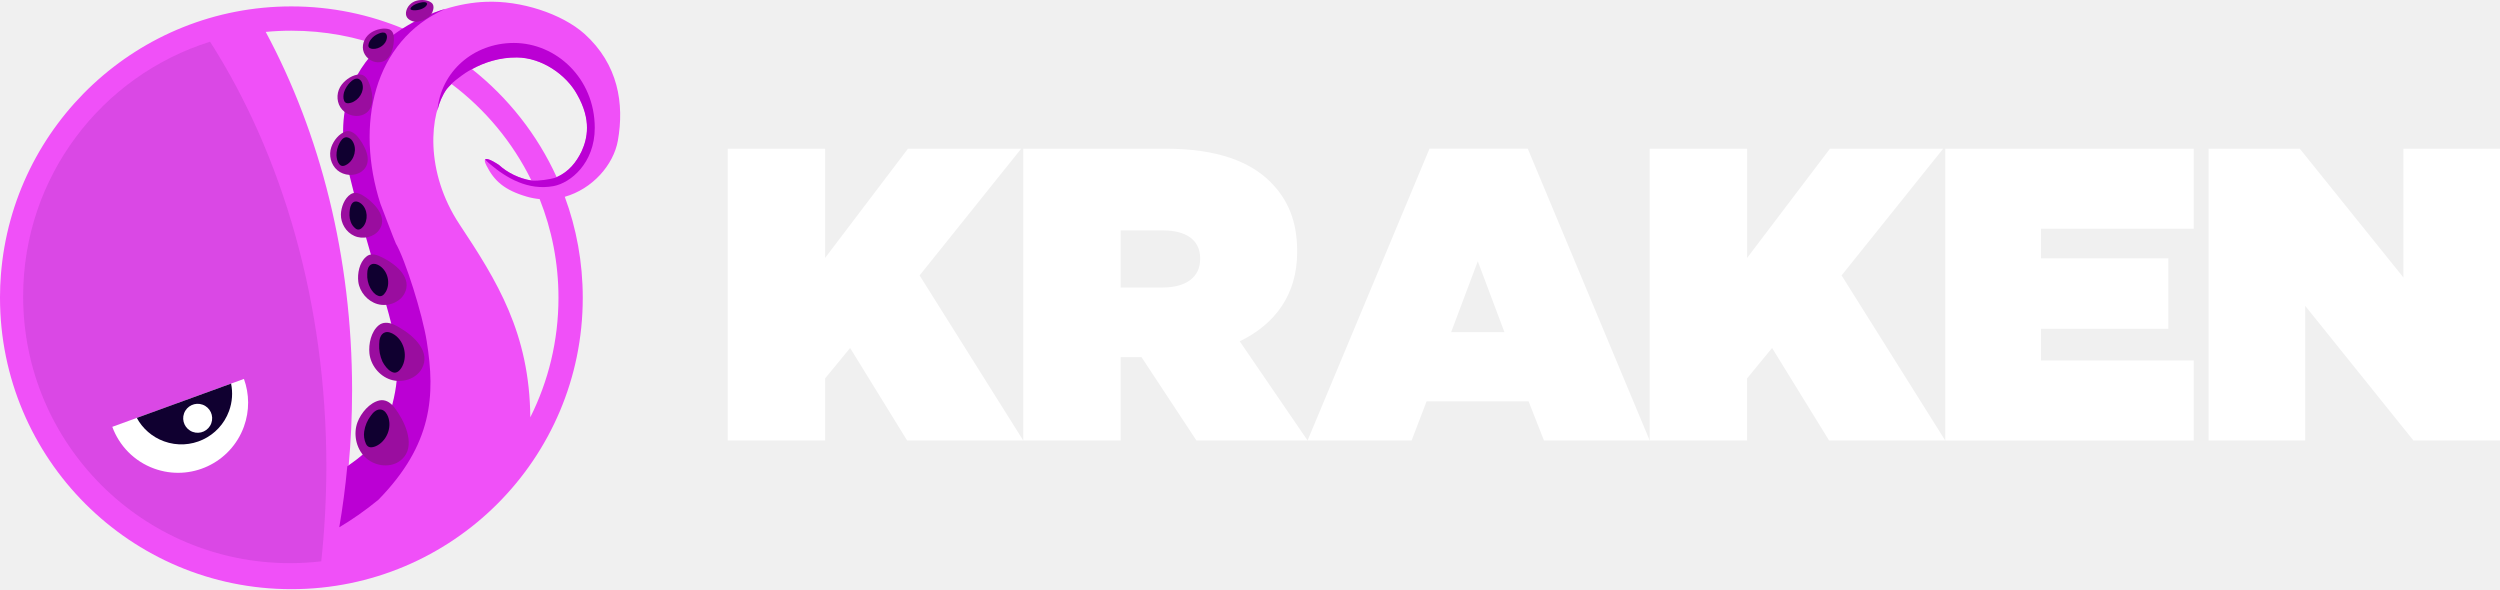
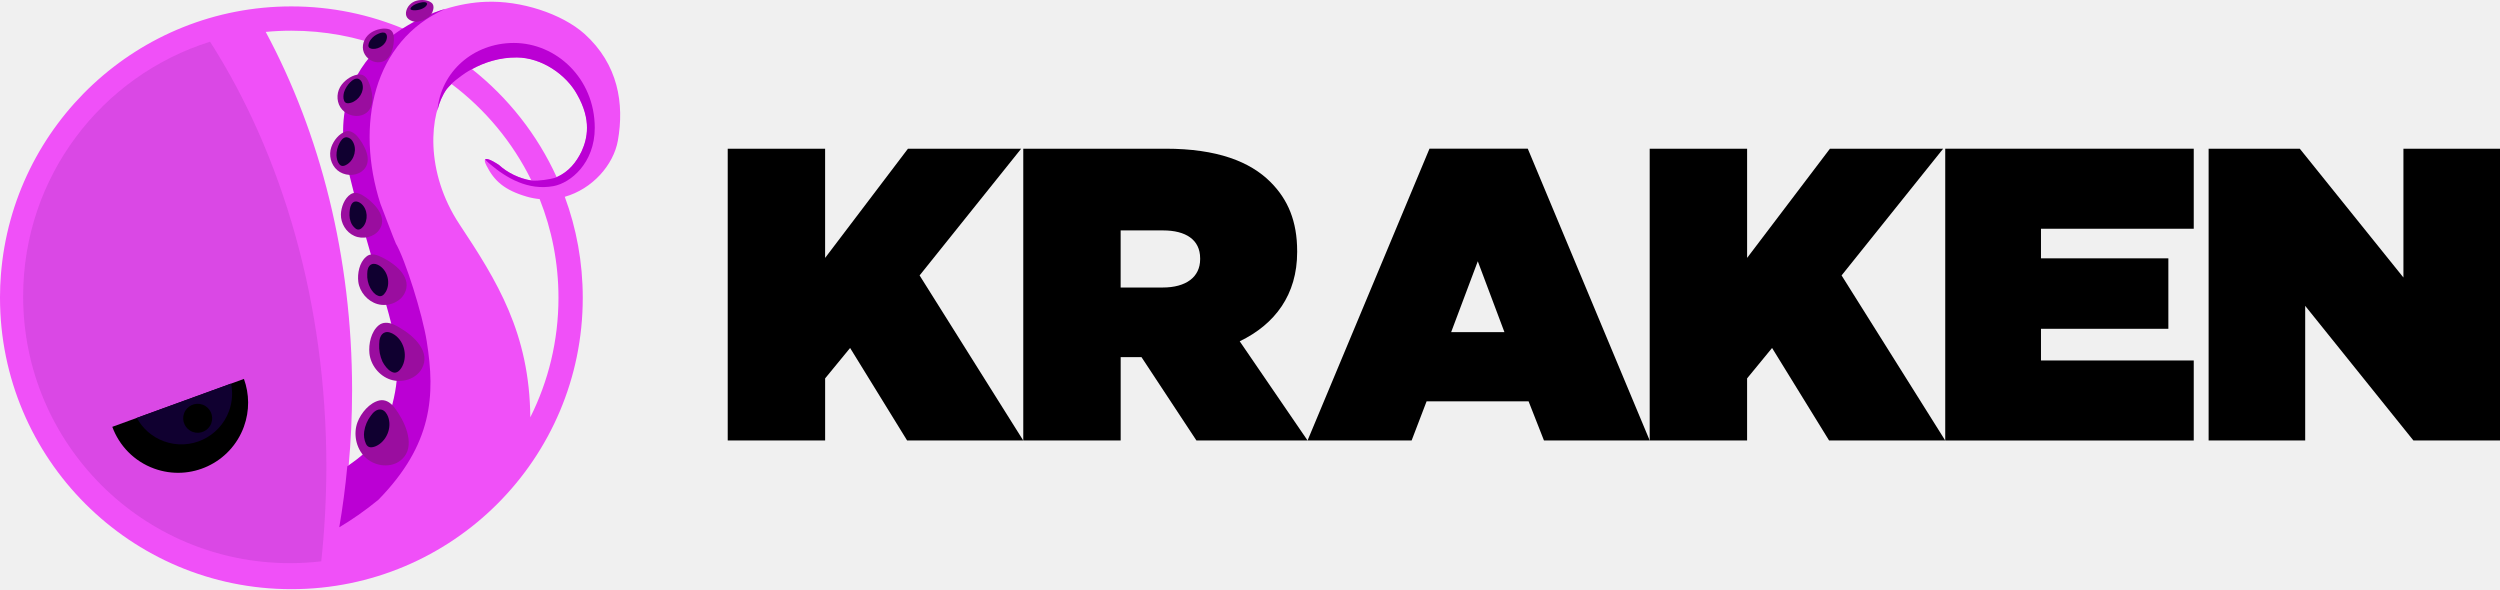
<svg xmlns="http://www.w3.org/2000/svg" id="Layer_1" data-name="Layer 1" viewBox="0 0 1596.45 376.22">
  <defs>
    <style>
      .cls-1, .cls-2, .cls-3 {
        fill: #100030;
      }

      .cls-2, .cls-4 {
        fill-rule: evenodd;
      }

      .cls-5 {
        fill: #bb00d4;
-       }
- 
-       .cls-6 {
-         fill: #fff;
      }

      .cls-4 {
        fill: #f050f8;
      }

      .cls-3 {
        opacity: .1;
      }

      .cls-7 {
        fill: #9a0d9f;
      }
    </style>
  </defs>
  <g>
    <path class="cls-4" d="M246.49,30.61c-18.78-7.12-39.15-11.01-60.42-11.01-5.53,0-11,.26-16.39.78,34.73,64.57,55.16,143.55,55.16,228.84,0,16.36-.75,32.5-2.21,48.34,8.07-5.52,14.99-11.27,18.47-15.79,5.52-7.13,8.3-14.02,11.29-27.26,4.47-20.25,2.21-37.55-8.31-70.81-7.75-24.26-14.26-53.81-16.71-76.04-1.26-12.41-.25-28.98,3.12-40.72,2.44-8.51,7.03-24.51,16.01-36.32ZM355.51,113.17c7.96-3.61,12.54-9.54,15.95-16.49,3.68-8.17,6.48-20-2.92-36.46-6.85-12.47-22.43-23.44-38.44-23.58-11.21-.1-21.02,3.25-28.73,7.47,23.12,18.28,41.79,41.92,54.14,69.06ZM338.65,266.45c-.51-53.76-21.18-86.93-45.22-123.19-22.25-33.56-19.38-70.67-8.17-86.42.79-.96,1.81-2.06,3.03-3.24,21.54,16.15,39.13,37.28,51.07,61.67-7.64-1.19-15.33-4.96-20.68-9.9,0,0-12.73-8.78-8.09.24,4.93,9.87,11.46,15.77,25.83,19.97,2.76.8,5.5,1.3,8.19,1.55,7.75,19.49,12.02,40.75,12.02,63.01,0,27.43-6.47,53.34-17.97,76.3ZM360.65,125.67c17.64-4.98,31.17-20.37,33.92-35.94,4.13-23.42.3-48.61-21.38-68.15-14.5-12.87-40.67-21.4-63.15-20.41-15.74.54-36.8,6.15-51.46,17.59-22.29-9.44-46.8-14.67-72.53-14.67C88.27,4.09,8.09,79.54.58,175.41c-.38,4.68-.58,9.41-.58,14.18v.28s0,.29,0,.29c0,102.76,83.3,186.07,186.07,186.07s186.07-83.3,186.07-186.07c0-22.67-4.05-44.39-11.48-64.48Z" />
    <path class="cls-3" d="M205.14,358.45c2.14-19.84,3.25-40.14,3.25-60.79,0-103.87-28.03-198.73-74.24-271.03C64.97,48.31,14.78,112.91,14.78,189.24c0,94.09,76.28,170.37,170.37,170.37,6.76,0,13.43-.39,19.99-1.16Z" />
    <path class="cls-6" d="M71.71,272.56c4.38,11.95,13.81,21.96,26.71,26.66,23.21,8.45,48.87-3.52,57.32-26.73,3.73-10.26,3.48-21,.03-30.52l-84.05,30.59Z" />
    <path class="cls-2" d="M134.93,270.28c-1.75,4.8-7.06,7.28-11.86,5.53-4.8-1.75-7.28-7.06-5.53-11.86,1.75-4.8,7.06-7.28,11.86-5.53,4.8,1.75,7.28,7.06,5.53,11.86ZM87.36,266.86c3.64,6.7,9.65,12.15,17.38,14.96,16.81,6.12,35.4-2.55,41.52-19.36,2.12-5.82,2.46-11.86,1.31-17.51l-60.2,21.91Z" />
    <path class="cls-5" d="M216.65,336.71c7.87-4.69,16.22-10.38,24.95-17.54,34.67-35.43,36.46-66.6,30.9-101.23-2.75-17.43-13.7-52.15-19.75-62.5-.5-.85-9.83-25.35-9.83-25.35-16.12-50.15-4.64-104.1,41.55-124.44.37-.16-81.78,21.28-62.41,101.82,5.22,21.72,13.41,51.72,21.16,75.96,10.51,33.22,12.77,50.51,8.3,70.74-2.99,13.22-5.77,20.11-11.28,27.23-4.46,5.78-11.2,11.4-18.46,16.38-1.22,13.19-2.94,26.17-5.12,38.92Z" />
    <path class="cls-5" d="M309.79,101.89c.88.91,1.91,1.87,3.12,2.9,10.33,8.79,24.3,17.06,40.54,14.06,10.86-2,26.35-14.62,26.35-37.21,0-31.64-24.63-54.21-51.69-54.21-25.65,0-46.7,18.23-48.81,43.29,1.23-5.36,3.22-9.96,5.98-13.83.79-.96,1.81-2.06,3.03-3.23,0,0,0-.55,6.31-5.25,3.87-2.88,6.76-4.24,6.76-4.24,7.7-4.22,17.5-7.56,28.69-7.47,15.99.14,31.55,11.09,38.4,23.55,9.39,16.44,6.59,28.26,2.91,36.42-3.41,6.94-7.98,12.87-15.93,16.47,0,0-1.85.97-8.07,1.78-6.21.81-8.07.33-8.07.33-7.64-1.19-15.31-4.95-20.66-9.89,0,0-7.47-5.15-8.87-3.5Z" />
    <path class="cls-7" d="M251.2,259.44c1.12,1.36,2.16,2.79,3.11,4.27,5.96,9.2,11.33,23.92.41,31.08-6.48,4.22-16.03,2.72-21.8-3.06-5.68-5.7-7.36-14.89-4.61-22.16,2.23-5.82,7.65-12.47,14.11-13.89,3.51-.68,6.51,1.13,8.78,3.76Z" />
    <path class="cls-1" d="M232.57,275.48c.56-3.68,2.02-7.13,4.24-10.03,1.53-2.28,4.1-4.56,6.83-3.84,1.98.46,3.32,2.41,4.1,4.3,2.84,7.09-.97,16-7.67,18.98-2.43,1.04-5.11,1.39-6.41-1.52-1.11-2.5-1.49-5.24-1.09-7.89Z" />
    <path class="cls-7" d="M250.89,207.01c1.56.64,3.05,1.41,4.46,2.31,9.03,5.24,20.02,15.36,13.96,26.19-3.64,6.49-12.53,9.32-19.89,6.92-7.36-2.41-12.73-9.36-13.51-16.76-.61-5.97,1.05-13.97,5.95-17.95,2.67-2.17,6-1.87,9.02-.7Z" />
    <path class="cls-1" d="M244.29,231.04c-1.64-3.59-2.38-7.48-2.15-11.35,0-2.94.76-6.33,3.59-7.38,1.95-.79,4.31.23,6.14,1.43,6.75,4.51,8.55,14.54,4.52,21.04-1.52,2.44-3.7,4.26-6.54,2.51-2.45-1.34-4.29-3.94-5.55-6.25Z" />
    <path class="cls-7" d="M241.42,163.21c1.38.55,2.73,1.18,4.05,1.88,8.06,4.28,17.92,12.78,12.79,22.38-3.01,5.77-10.77,8.55-17.23,6.7-6.46-1.85-11.44-7.89-12.23-14.25-.65-5.2.69-12.24,4.88-15.82,2.11-2.05,4.96-1.94,7.74-.9Z" />
    <path class="cls-1" d="M236.48,183.92c-1.48-2.81-2.15-5.94-1.97-9.06.02-2.32.47-5.13,2.83-6.12,1.66-.65,3.5,0,4.93.89,5.57,3.51,7.2,11.51,4.02,16.83-1.21,1.98-2.93,3.53-5.27,2.19-1.97-.8-3.45-2.84-4.54-4.73Z" />
    <path class="cls-7" d="M230.8,124.27c1.11.62,2.18,1.31,3.21,2.05,6.38,4.71,13.68,13.21,7.94,20.74-3.37,4.51-10.42,5.97-15.68,3.59-5.35-2.39-8.68-8.08-8.58-13.7.11-4.49,2.22-10.39,6.27-12.94,2.17-1.4,4.66-.86,6.85.25Z" />
    <path class="cls-1" d="M223.9,141.43c-.93-2.48-.86-5.21-.47-7.91.35-1.97,1.16-4.32,3.16-4.8,1.44-.31,2.93.43,4.07,1.35,4.26,3.57,4.56,10.63,1.23,14.68-1.3,1.48-2.91,2.62-4.79,1.22-1.53-1.17-2.65-2.75-3.21-4.54Z" />
    <path class="cls-7" d="M227.2,86c.83.84,1.59,1.74,2.28,2.69,4.45,5.94,8.73,15.6,1.34,20.91-4.45,3.16-11.21,2.66-15.39-.9-4.18-3.56-5.64-9.68-3.87-14.75,1.37-4.04,4.99-8.81,9.49-10.1,2.24-.56,4.46.58,6.14,2.16Z" />
    <path class="cls-1" d="M214.88,99.29c-.05-2.75.61-5.45,1.91-7.87.93-1.82,2.47-3.94,4.66-3.77.77.12,1.5.41,2.13.84.64.43,1.16,1,1.54,1.66,3.06,4.79,1.33,11.68-3.41,14.78-1.7,1.1-3.72,1.73-5.1-.16-1.18-1.43-1.62-3.57-1.73-5.48Z" />
    <path class="cls-7" d="M234.88,51.19c.51,1.01.95,2.04,1.32,3.1,2.28,6.58,3.24,16.45-5.07,19.24-5.02,1.65-11.05-.66-13.8-5.08-2.76-4.42-2.29-10.3.86-14.37,2.5-3.3,7.21-6.6,11.69-6.51,2.28.09,3.95,1.67,5.01,3.62Z" />
    <path class="cls-1" d="M219.71,58.89c.79-2.42,2.16-4.62,3.99-6.43,1.39-1.35,3.31-2.75,5.22-2.1.65.3,1.22.75,1.65,1.3.43.56.72,1.2.84,1.88,1.4,4.97-2.32,10.59-7.28,12.08-1.87.58-3.82.54-4.44-1.47-.65-1.6-.41-3.66.02-5.28Z" />
    <path class="cls-7" d="M251.44,23.05c.1.95.12,1.9.08,2.85-.29,5.91-2.64,14.04-10.22,13.89-4.5-.1-8.61-3.63-9.43-7.89-.82-4.26,1.46-8.84,5.31-11.22,3.05-1.9,7.91-3.2,11.47-1.93,1.76.75,2.62,2.45,2.8,4.31Z" />
    <path class="cls-1" d="M236.92,25.1c1.25-1.61,2.93-2.86,4.87-3.63,1.39-.62,3.27-1.13,4.41-.21.83.69,1,1.91.87,2.98-.46,4.04-4.84,7.17-8.94,6.99-1.49-.07-2.95-.59-2.9-2.28.18-1.41.76-2.74,1.69-3.85Z" />
    <path class="cls-7" d="M276.71,5.83c-.16.74-.39,1.47-.7,2.16-1.73,4.46-9.26,6.33-11.11,5.93-3.62-.77-6.1-2.63-5.63-6.18.29-1.75,1.1-3.37,2.33-4.67,1.23-1.3,2.84-2.24,4.62-2.68,2.84-.71,6.98-.55,9.33,1.38,1.29,1.01,1.43,2.55,1.17,4.06Z" />
    <path class="cls-1" d="M264.2,3.3c1.31-.77,2.87-1.34,4.54-1.68,1.21-.29,2.8-.44,3.57.11.58.4.42,1.04.15,1.57-1.14,2.04-5.12,3.5-8.42,3.25-1.22-.11-2.27-.4-1.83-1.3.37-.73,1.06-1.4,1.99-1.95Z" />
  </g>
  <g>
    <path class="cls-6" d="M464.7,94.96h62.2v69.74l52.9-69.74h72.3l-64.86,80.92,66.19,105.41h-74.16l-36.41-59.09-15.95,19.43v39.66h-62.2V94.96Z" />
    <path class="cls-6" d="M653.43,94.96h90.91c32.96,0,53.96,8.25,66.99,21.3,11.16,11.18,17.01,25.02,17.01,44.19v.53c0,27.15-14.09,46.05-36.68,56.96l43.33,63.35h-70.97l-35.09-53.24h-13.29v53.24h-62.2V94.96ZM742.47,183.6c14.89,0,23.92-6.65,23.92-18.1v-.53c0-11.98-9.3-17.83-23.66-17.83h-27.11v36.47h26.85Z" />
    <path class="cls-6" d="M975.6,94.93l77.87,186.36h-67.52l-9.83-25.02h-65.12l-9.57,25.02h-66.45l77.87-186.36h62.75ZM960.7,212.09l-17.01-45.25-17.01,45.25h34.02Z" />
    <path class="cls-6" d="M1053.47,94.96h62.2v69.74l52.89-69.74h72.3l-64.86,80.92,66.18,105.41h-74.16l-36.41-59.09-15.95,19.43v39.66h-62.2V94.96Z" />
    <path class="cls-6" d="M1242.19,94.96h158.69v51.11h-97.55v18.9h81.34v44.99h-81.34v20.23h97.55v51.11h-158.69V94.96Z" />
    <path class="cls-6" d="M1410.39,94.96h58.21l66.18,82.25v-82.25h61.67v186.33h-55.29l-69.11-85.98v85.98h-61.67V94.96Z" />
  </g>
</svg>
